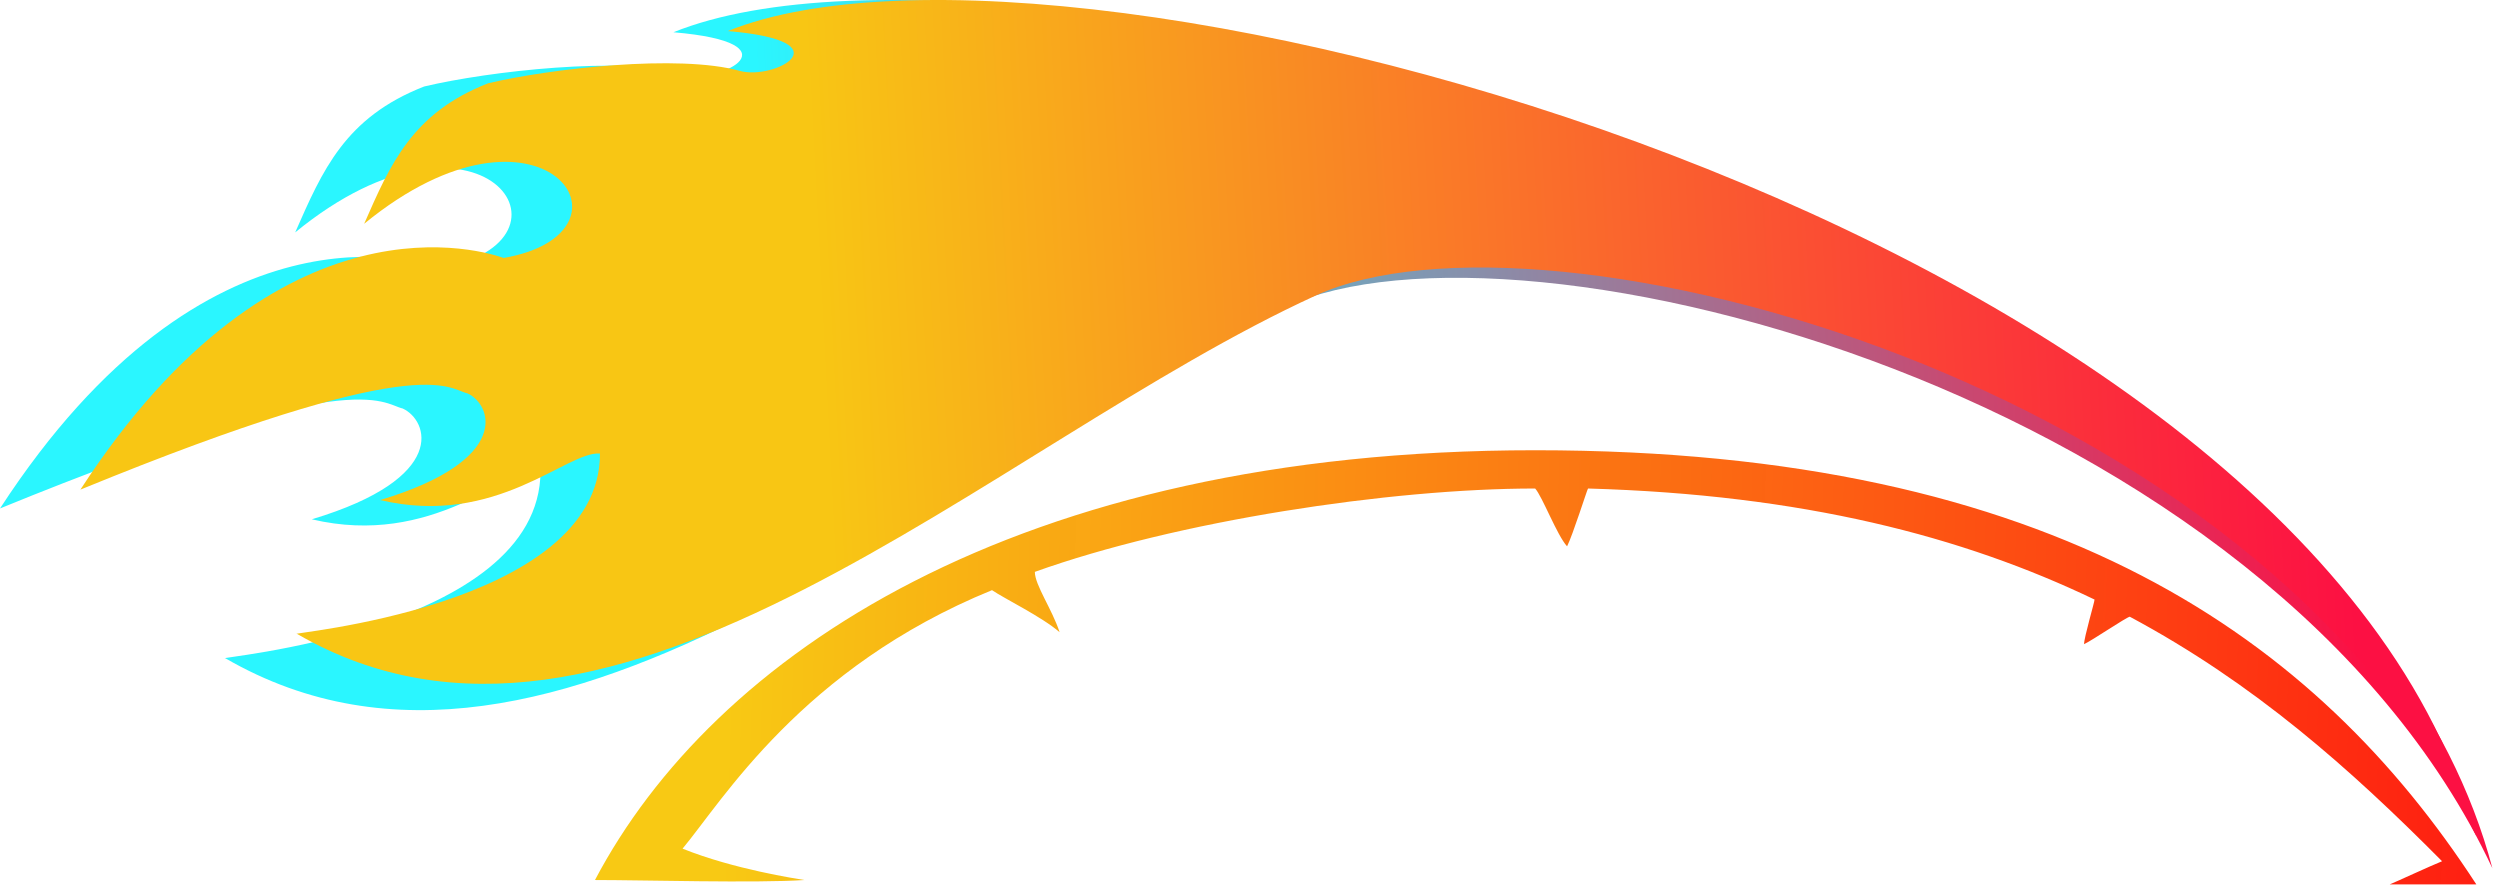
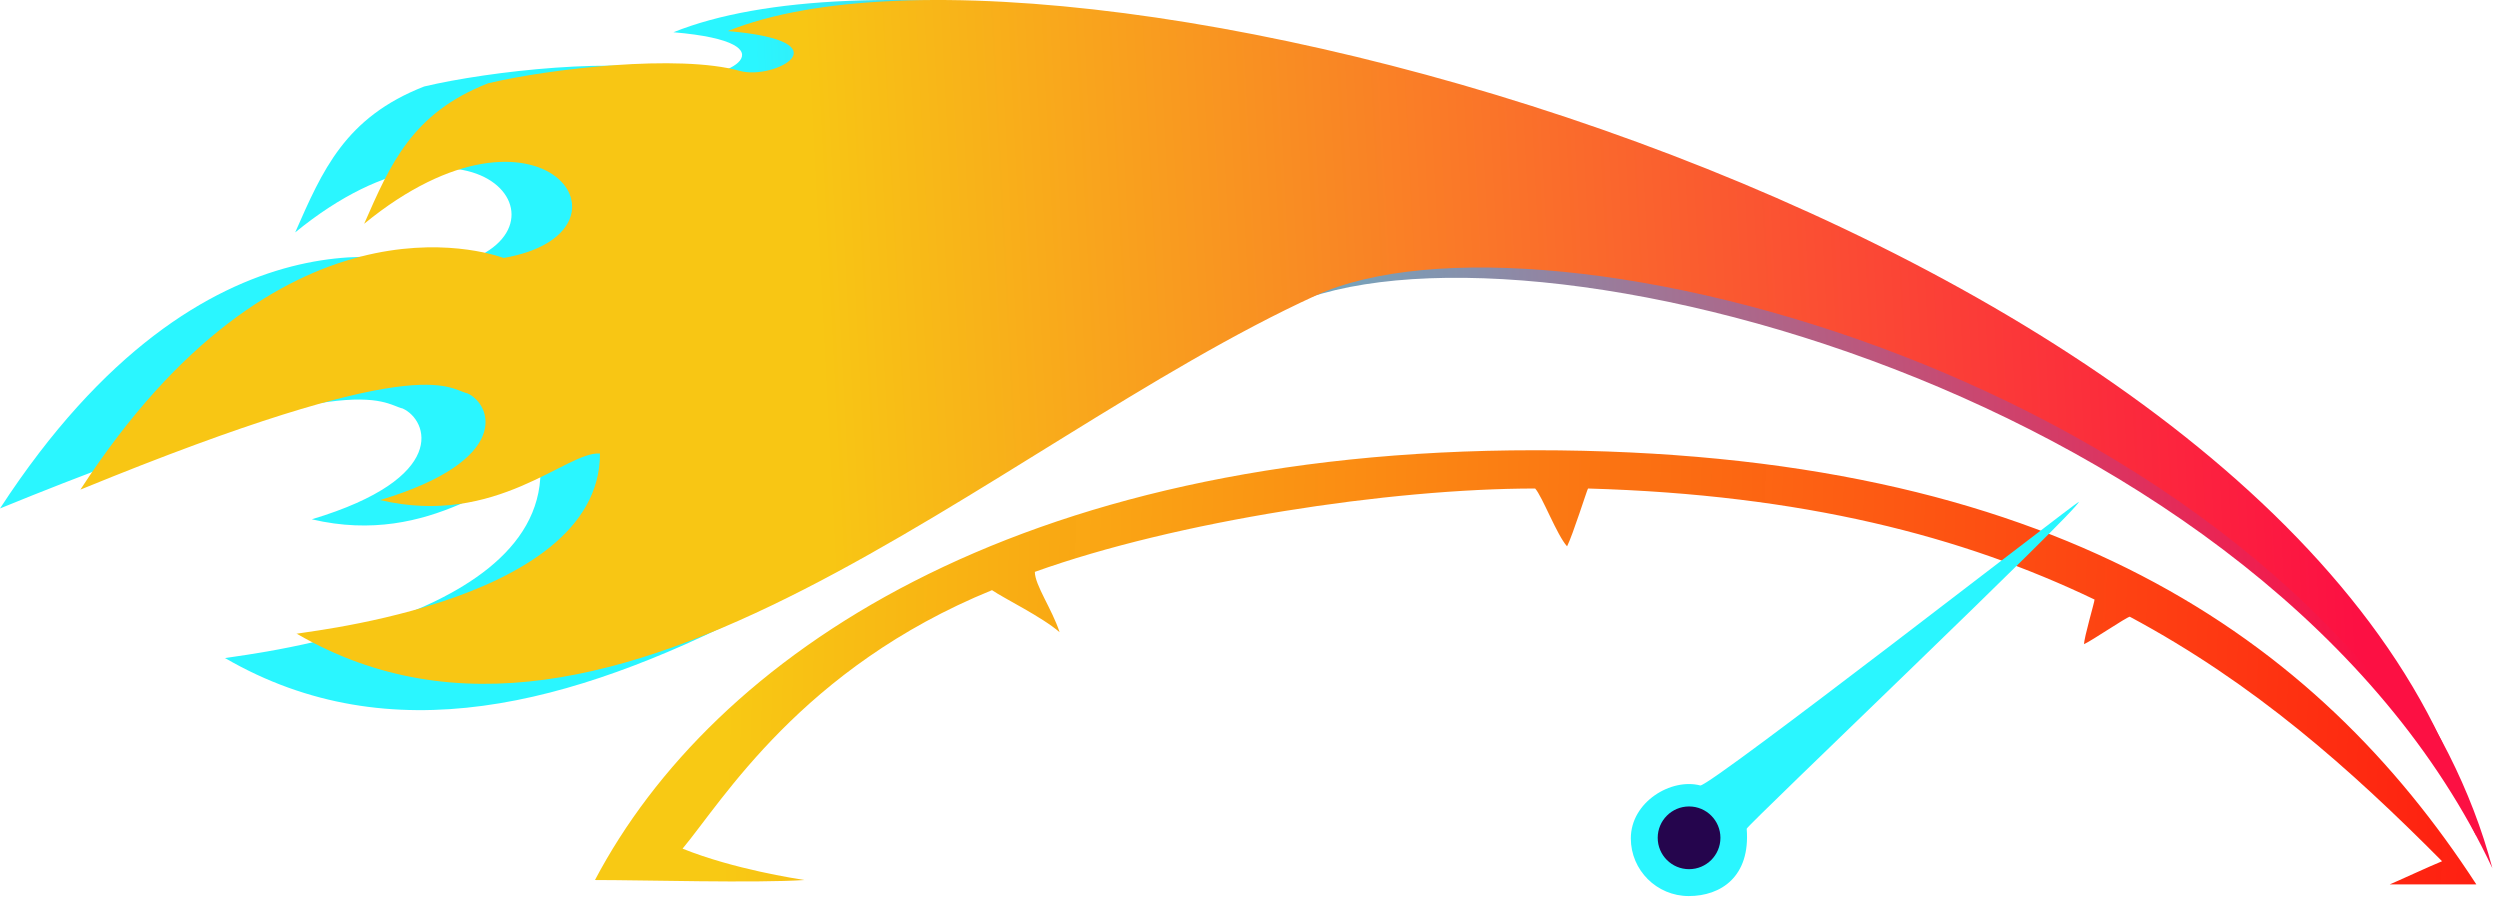
- <svg xmlns="http://www.w3.org/2000/svg" width="279" height="99" viewBox="0 0 279 99" fill="none">
-   <path d="M276.36 98.7C275.297 98.7 267.859 98.7 266.69 98.7C267.328 98.447 271.366 96.578 272.534 96.114C262.267 85.773 251.612 76.286 237.682 68.824C237.257 68.908 233.438 71.505 232.582 71.888C232.582 71.122 233.751 67.196 233.751 66.909C219.05 59.855 201.187 55.202 177.223 54.518C177.117 54.658 175.523 59.711 174.885 60.972C173.747 59.711 172.123 55.402 171.324 54.518C155.158 54.518 131.306 58.145 115.488 63.821C115.488 65.286 117.401 67.962 118.251 70.552C116.287 68.843 112.092 66.809 110.707 65.861C89.481 74.525 80.598 89.418 76.174 94.709C81.911 97.019 88.901 98.065 89.774 98.211C84.355 98.572 71.745 98.211 66.398 98.211C79.548 73.252 113.224 50.247 171.324 50.247C229.424 50.247 258.572 71.347 276.36 98.7Z" fill="url(#paint0_linear)" />
+ <svg xmlns="http://www.w3.org/2000/svg" width="279" height="100" viewBox="0 0 279 100" fill="none">
+   <path d="M276.36 98.7C275.297 98.7 267.859 98.7 266.69 98.7C267.328 98.447 271.366 96.578 272.534 96.114C262.267 85.773 251.612 76.286 237.682 68.824C237.257 68.909 233.438 71.505 232.582 71.888C232.582 71.122 233.751 67.196 233.751 66.909C219.05 59.855 201.187 55.202 177.223 54.518C177.117 54.658 175.523 59.711 174.885 60.972C173.747 59.711 172.123 55.402 171.324 54.518C155.158 54.518 131.306 58.145 115.488 63.821C115.488 65.286 117.401 67.962 118.251 70.552C116.287 68.843 112.092 66.809 110.707 65.861C89.481 74.525 80.598 89.418 76.174 94.709C81.911 97.019 88.901 98.065 89.774 98.211C84.355 98.572 71.745 98.211 66.398 98.211C79.548 73.252 113.224 50.247 171.324 50.247C229.424 50.247 258.572 71.347 276.36 98.7Z" fill="url(#paint0_linear)" />
  <path d="M278.154 96.905C253.284 43.87 169.804 22.206 143.44 34.238C105.699 51.462 62.067 94.815 25.163 73.469C23.111 73.433 60.321 70.498 60.321 52.563C56.476 52.236 48.322 61.145 34.797 57.955C50.177 53.333 47.777 46.876 44.941 45.59C42.617 45.057 39.814 40.46 0 56.744C23.125 21.204 47.232 29.227 49.138 29.897C66.103 26.967 53.667 8.991 32.942 25.936C35.996 19.003 38.505 13.103 47.341 9.651C54.524 7.946 69.484 6.24 76.574 8.22C80.501 9.317 89.109 4.791 75.155 3.599C115.297 -12.575 259.72 27.036 278.154 96.905Z" fill="url(#paint1_linear)" />
-   <path d="M276.36 93.316C252.452 42.245 172.204 21.384 146.861 32.97C110.58 49.556 68.637 91.303 33.162 70.748C31.189 70.713 66.959 67.887 66.959 50.616C63.263 50.302 55.425 58.881 42.423 55.808C57.208 51.358 54.901 45.14 52.174 43.902C49.94 43.388 47.246 38.961 8.973 54.642C31.203 20.419 54.376 28.145 56.209 28.789C72.517 25.968 60.563 8.658 40.64 24.975C43.576 18.3 45.988 12.617 54.481 9.293C61.386 7.652 75.767 6.009 82.583 7.916C86.358 8.972 94.632 4.613 81.219 3.466C119.807 -12.11 258.639 26.034 276.36 93.316Z" fill="url(#paint2_linear)" />
+   <path d="M276.36 93.316C252.453 42.245 172.204 21.384 146.861 32.97C110.58 49.556 68.637 91.303 33.162 70.748C31.189 70.713 66.959 67.887 66.959 50.616C63.263 50.302 55.425 58.881 42.423 55.808C57.208 51.358 54.901 45.14 52.175 43.902C49.94 43.388 47.246 38.961 8.973 54.642C31.203 20.419 54.377 28.145 56.209 28.789C72.517 25.968 60.563 8.658 40.64 24.975C43.576 18.3 45.988 12.617 54.481 9.293C61.387 7.652 75.767 6.009 82.583 7.916C86.358 8.972 94.632 4.613 81.219 3.466C119.807 -12.11 258.639 26.034 276.36 93.316Z" fill="url(#paint2_linear)" />
+   <path d="M194.931 92.488C195.362 97.854 192.036 100 188.465 100C184.895 100 182 97.117 182 93.561C182 89.483 186.526 86.8 189.759 87.659C191.026 87.659 231.461 56.215 232 56C232.108 56.751 194.905 92.166 194.931 92.488Z" fill="#2AF6FF" />
+   <circle cx="188.5" cy="93.5" r="3.5" fill="#25054D" />
  <defs>
    <linearGradient id="paint0_linear" x1="80.87" y1="84.926" x2="276.401" y2="90.975" gradientUnits="userSpaceOnUse">
      <stop stop-color="#F8C914" />
      <stop offset="1" stop-color="#FF1D0F" stop-opacity="0.99" />
    </linearGradient>
    <linearGradient id="paint1_linear" x1="262.665" y1="40.95" x2="52.13" y2="51.98" gradientUnits="userSpaceOnUse">
      <stop stop-color="#FC1043" />
      <stop offset="0.837" stop-color="#2AF6FF" />
    </linearGradient>
    <linearGradient id="paint2_linear" x1="261.471" y1="39.433" x2="59.084" y2="50.018" gradientUnits="userSpaceOnUse">
      <stop stop-color="#FC1043" />
      <stop offset="0.837" stop-color="#F8C614" />
    </linearGradient>
  </defs>
</svg>
